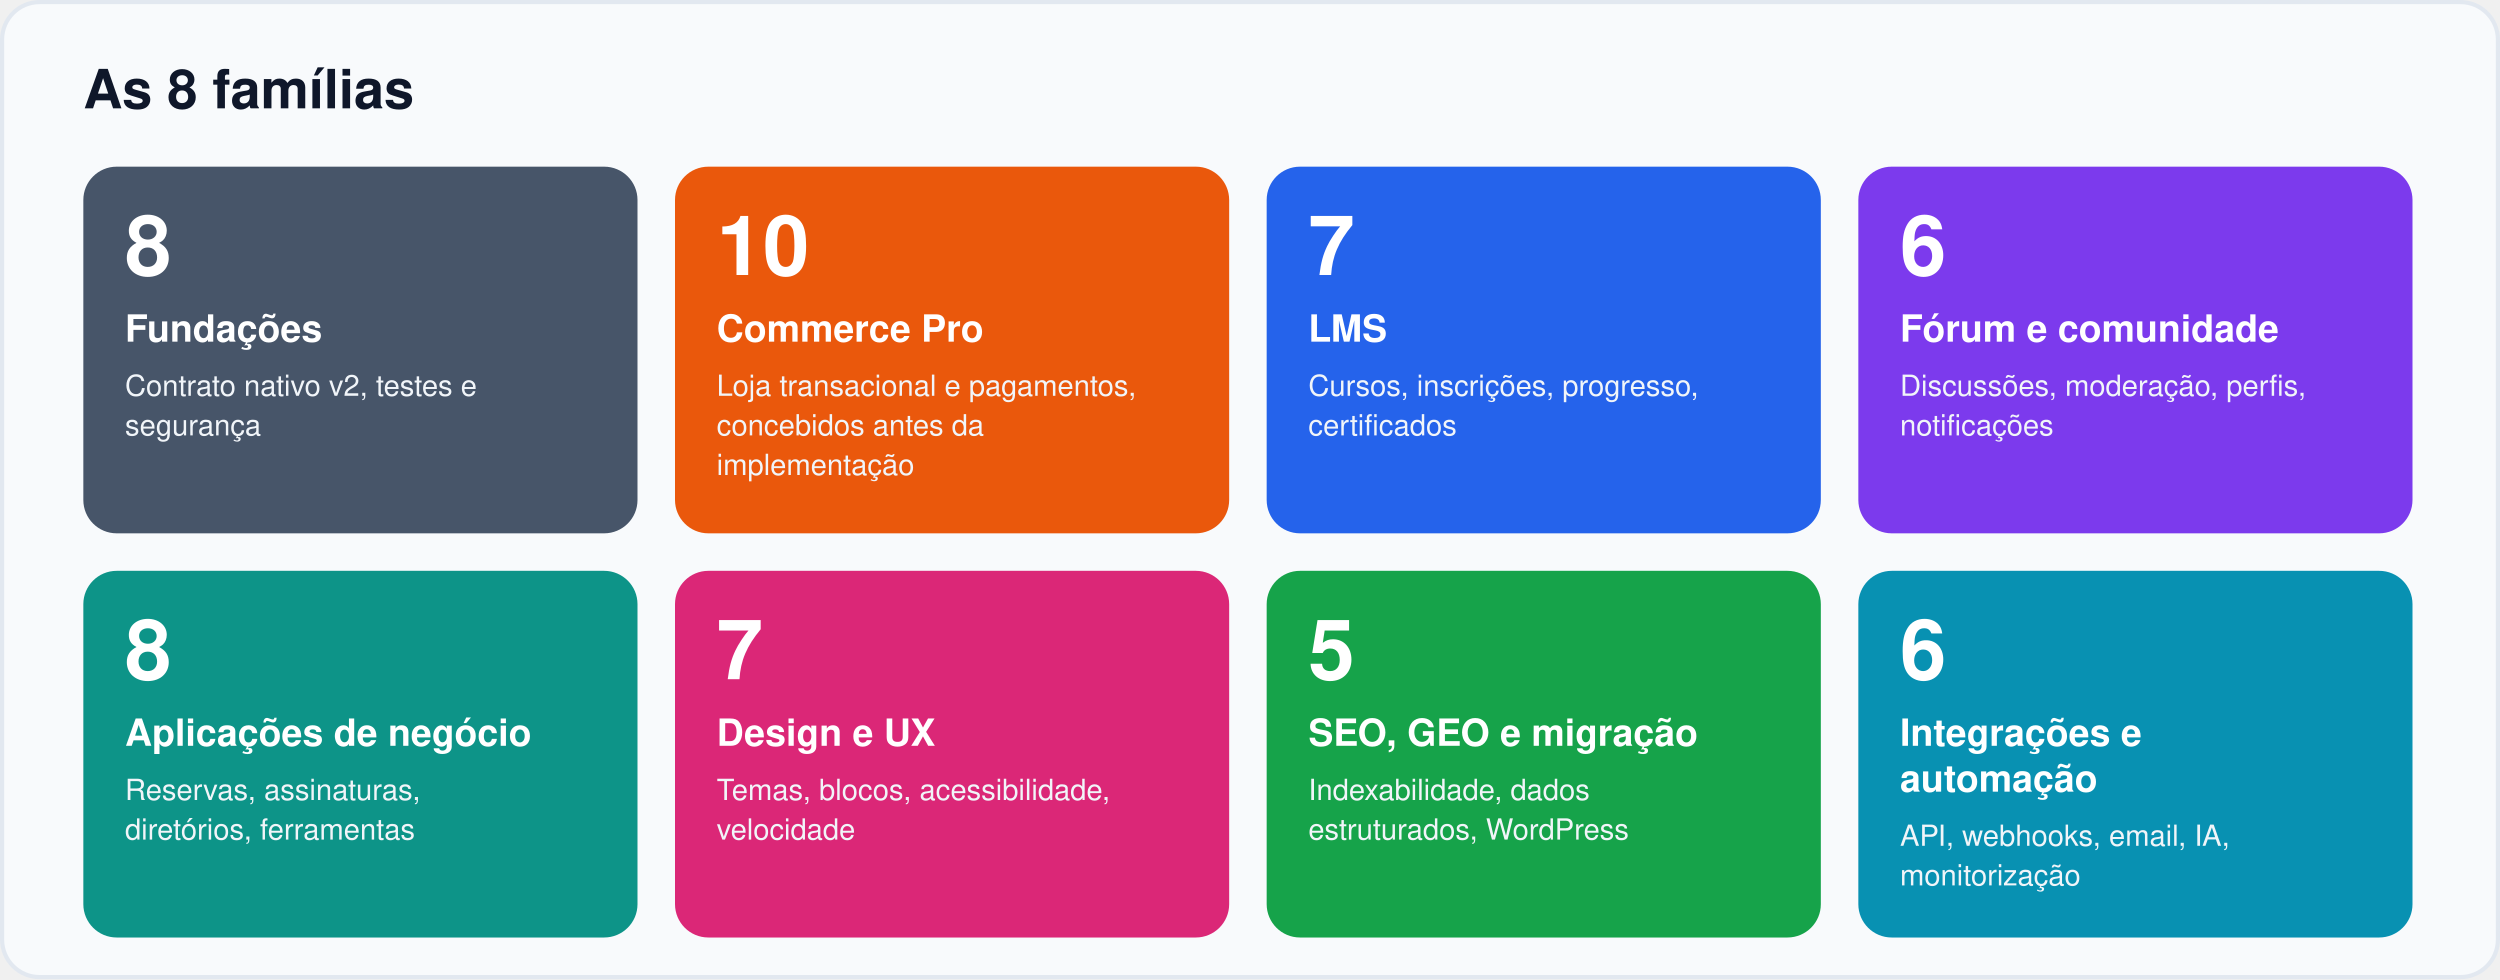
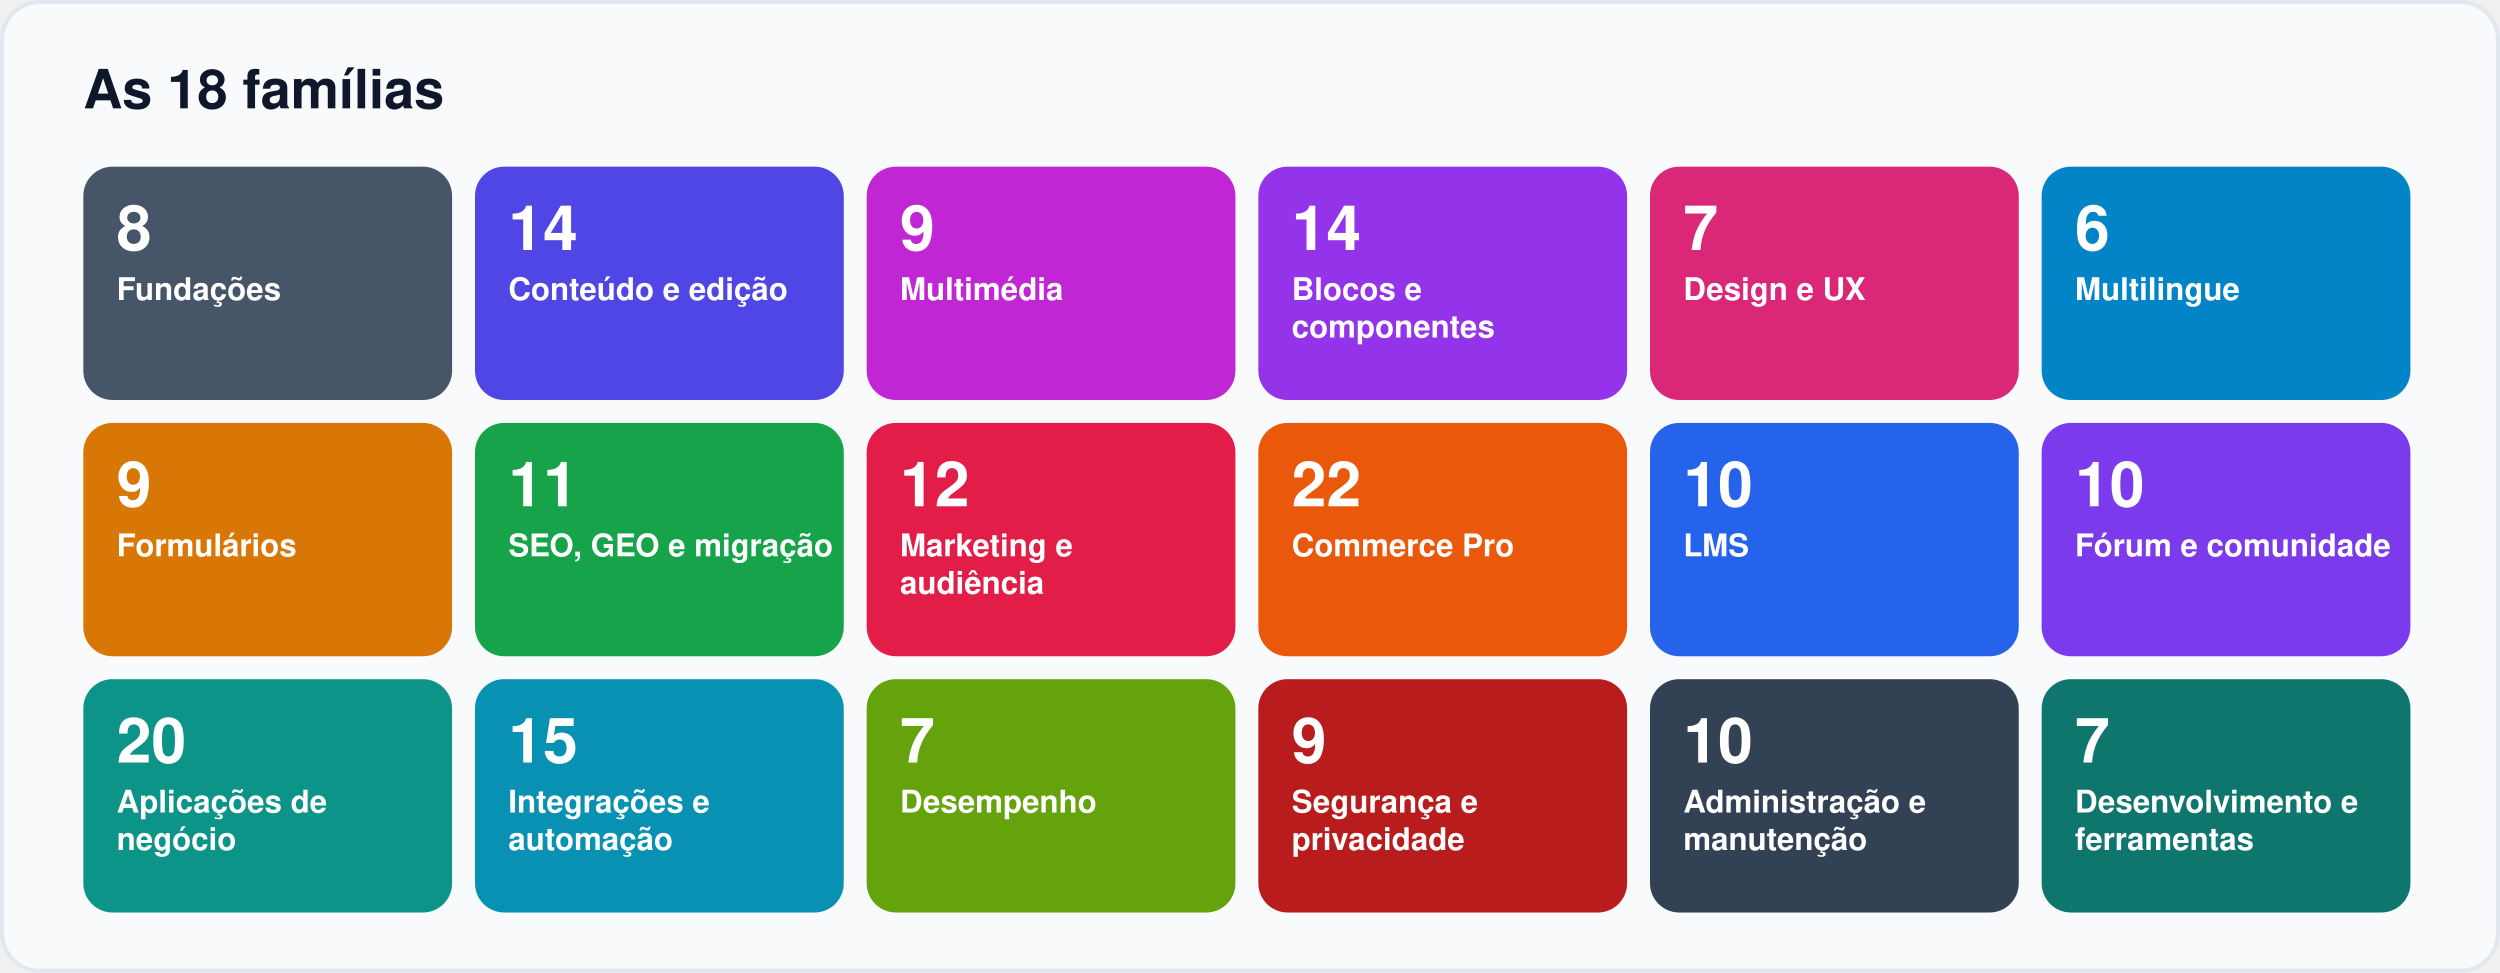
- <svg xmlns="http://www.w3.org/2000/svg" width="1200" height="470" viewBox="0 0 1200 470" role="img" aria-label="As 8 famílias">
-   <rect x="1" y="1" width="1198" height="468" rx="18" fill="#F8FAFC" stroke="#E2E8F0" stroke-width="2" />
+ <svg xmlns="http://www.w3.org/2000/svg" width="1200" height="467" viewBox="0 0 1200 467" role="img" aria-label="As 18 famílias">
+   <rect x="1" y="1" width="1198" height="465" rx="18" fill="#F8FAFC" stroke="#E2E8F0" stroke-width="2" />
  <text x="40" y="52" font-family="'Segoe UI', 'Helvetica Neue', Helvetica, Arial, sans-serif" font-size="26" font-weight="700" fill="#0F172A">
-     <tspan x="40" dy="0">As 8 famílias</tspan>
+     <tspan x="40" dy="0">As 18 famílias</tspan>
  </text>
-   <rect x="40" y="80" width="266" height="176" rx="16" fill="#475569" />
-   <text x="60" y="132" font-family="'Segoe UI', 'Helvetica Neue', Helvetica, Arial, sans-serif" font-size="40" font-weight="800" fill="#FFFFFF">
-     <tspan x="60" dy="0">8</tspan>
+   <rect x="40" y="80" width="177" height="112" rx="14" fill="#475569" />
+   <text x="56" y="120" font-family="'Segoe UI', 'Helvetica Neue', Helvetica, Arial, sans-serif" font-size="30" font-weight="800" fill="#FFFFFF">
+     <tspan x="56" dy="0">8</tspan>
  </text>
-   <text x="60" y="164" font-family="'Segoe UI', 'Helvetica Neue', Helvetica, Arial, sans-serif" font-size="18" font-weight="700" fill="#FFFFFF">
-     <tspan x="60" dy="0">Fundações</tspan>
+   <text x="56" y="144" font-family="'Segoe UI', 'Helvetica Neue', Helvetica, Arial, sans-serif" font-size="15" font-weight="700" fill="#FFFFFF">
+     <tspan x="56" dy="0">Fundações</tspan>
  </text>
-   <text x="60" y="190" font-family="'Segoe UI', 'Helvetica Neue', Helvetica, Arial, sans-serif" font-size="14" fill="#F1F5F9">
-     <tspan x="60" dy="0">Contrato nativo v2, testes e</tspan>
-     <tspan x="60" dy="19">segurança</tspan>
+   <rect x="228" y="80" width="177" height="112" rx="14" fill="#4F46E5" />
+   <text x="244" y="120" font-family="'Segoe UI', 'Helvetica Neue', Helvetica, Arial, sans-serif" font-size="30" font-weight="800" fill="#FFFFFF">
+     <tspan x="244" dy="0">14</tspan>
  </text>
-   <rect x="324" y="80" width="266" height="176" rx="16" fill="#EA580C" />
-   <text x="344" y="132" font-family="'Segoe UI', 'Helvetica Neue', Helvetica, Arial, sans-serif" font-size="40" font-weight="800" fill="#FFFFFF">
-     <tspan x="344" dy="0">10</tspan>
+   <text x="244" y="144" font-family="'Segoe UI', 'Helvetica Neue', Helvetica, Arial, sans-serif" font-size="15" font-weight="700" fill="#FFFFFF">
+     <tspan x="244" dy="0">Conteúdo e edição</tspan>
  </text>
-   <text x="344" y="164" font-family="'Segoe UI', 'Helvetica Neue', Helvetica, Arial, sans-serif" font-size="18" font-weight="700" fill="#FFFFFF">
-     <tspan x="344" dy="0">Commerce Pro</tspan>
+   <rect x="416" y="80" width="177" height="112" rx="14" fill="#C026D3" />
+   <text x="432" y="120" font-family="'Segoe UI', 'Helvetica Neue', Helvetica, Arial, sans-serif" font-size="30" font-weight="800" fill="#FFFFFF">
+     <tspan x="432" dy="0">9</tspan>
  </text>
-   <text x="344" y="190" font-family="'Segoe UI', 'Helvetica Neue', Helvetica, Arial, sans-serif" font-size="14" fill="#F1F5F9">
-     <tspan x="344" dy="0">Loja transacional e pagamentos,</tspan>
-     <tspan x="344" dy="19">concebidos antes da</tspan>
-     <tspan x="344" dy="19">implementação</tspan>
+   <text x="432" y="144" font-family="'Segoe UI', 'Helvetica Neue', Helvetica, Arial, sans-serif" font-size="15" font-weight="700" fill="#FFFFFF">
+     <tspan x="432" dy="0">Multimédia</tspan>
  </text>
-   <rect x="608" y="80" width="266" height="176" rx="16" fill="#2563EB" />
-   <text x="628" y="132" font-family="'Segoe UI', 'Helvetica Neue', Helvetica, Arial, sans-serif" font-size="40" font-weight="800" fill="#FFFFFF">
-     <tspan x="628" dy="0">7</tspan>
+   <rect x="604" y="80" width="177" height="112" rx="14" fill="#9333EA" />
+   <text x="620" y="120" font-family="'Segoe UI', 'Helvetica Neue', Helvetica, Arial, sans-serif" font-size="30" font-weight="800" fill="#FFFFFF">
+     <tspan x="620" dy="0">14</tspan>
  </text>
-   <text x="628" y="164" font-family="'Segoe UI', 'Helvetica Neue', Helvetica, Arial, sans-serif" font-size="18" font-weight="700" fill="#FFFFFF">
-     <tspan x="628" dy="0">LMS</tspan>
+   <text x="620" y="144" font-family="'Segoe UI', 'Helvetica Neue', Helvetica, Arial, sans-serif" font-size="15" font-weight="700" fill="#FFFFFF">
+     <tspan x="620" dy="0">Blocos e</tspan>
+     <tspan x="620" dy="18">componentes</tspan>
  </text>
-   <text x="628" y="190" font-family="'Segoe UI', 'Helvetica Neue', Helvetica, Arial, sans-serif" font-size="14" fill="#F1F5F9">
-     <tspan x="628" dy="0">Cursos, inscrições, progresso,</tspan>
-     <tspan x="628" dy="19">certificados</tspan>
+   <rect x="792" y="80" width="177" height="112" rx="14" fill="#DB2777" />
+   <text x="808" y="120" font-family="'Segoe UI', 'Helvetica Neue', Helvetica, Arial, sans-serif" font-size="30" font-weight="800" fill="#FFFFFF">
+     <tspan x="808" dy="0">7</tspan>
  </text>
-   <rect x="892" y="80" width="266" height="176" rx="16" fill="#7C3AED" />
-   <text x="912" y="132" font-family="'Segoe UI', 'Helvetica Neue', Helvetica, Arial, sans-serif" font-size="40" font-weight="800" fill="#FFFFFF">
-     <tspan x="912" dy="0">6</tspan>
+   <text x="808" y="144" font-family="'Segoe UI', 'Helvetica Neue', Helvetica, Arial, sans-serif" font-size="15" font-weight="700" fill="#FFFFFF">
+     <tspan x="808" dy="0">Design e UX</tspan>
  </text>
-   <text x="912" y="164" font-family="'Segoe UI', 'Helvetica Neue', Helvetica, Arial, sans-serif" font-size="18" font-weight="700" fill="#FFFFFF">
-     <tspan x="912" dy="0">Fórum e comunidade</tspan>
+   <rect x="980" y="80" width="177" height="112" rx="14" fill="#0284C7" />
+   <text x="996" y="120" font-family="'Segoe UI', 'Helvetica Neue', Helvetica, Arial, sans-serif" font-size="30" font-weight="800" fill="#FFFFFF">
+     <tspan x="996" dy="0">6</tspan>
  </text>
-   <text x="912" y="190" font-family="'Segoe UI', 'Helvetica Neue', Helvetica, Arial, sans-serif" font-size="14" fill="#F1F5F9">
-     <tspan x="912" dy="0">Discussões, moderação, perfis,</tspan>
-     <tspan x="912" dy="19">notificações</tspan>
+   <text x="996" y="144" font-family="'Segoe UI', 'Helvetica Neue', Helvetica, Arial, sans-serif" font-size="15" font-weight="700" fill="#FFFFFF">
+     <tspan x="996" dy="0">Multilingue</tspan>
  </text>
-   <rect x="40" y="274" width="266" height="176" rx="16" fill="#0D9488" />
-   <text x="60" y="326" font-family="'Segoe UI', 'Helvetica Neue', Helvetica, Arial, sans-serif" font-size="40" font-weight="800" fill="#FFFFFF">
-     <tspan x="60" dy="0">8</tspan>
+   <rect x="40" y="203" width="177" height="112" rx="14" fill="#D97706" />
+   <text x="56" y="243" font-family="'Segoe UI', 'Helvetica Neue', Helvetica, Arial, sans-serif" font-size="30" font-weight="800" fill="#FFFFFF">
+     <tspan x="56" dy="0">9</tspan>
  </text>
-   <text x="60" y="358" font-family="'Segoe UI', 'Helvetica Neue', Helvetica, Arial, sans-serif" font-size="18" font-weight="700" fill="#FFFFFF">
-     <tspan x="60" dy="0">Aplicações de negócio</tspan>
+   <text x="56" y="267" font-family="'Segoe UI', 'Helvetica Neue', Helvetica, Arial, sans-serif" font-size="15" font-weight="700" fill="#FFFFFF">
+     <tspan x="56" dy="0">Formulários</tspan>
  </text>
-   <text x="60" y="384" font-family="'Segoe UI', 'Helvetica Neue', Helvetica, Arial, sans-serif" font-size="14" fill="#F1F5F9">
-     <tspan x="60" dy="0">Reservas, assinaturas,</tspan>
-     <tspan x="60" dy="19">diretórios, ferramentas</tspan>
+   <rect x="228" y="203" width="177" height="112" rx="14" fill="#16A34A" />
+   <text x="244" y="243" font-family="'Segoe UI', 'Helvetica Neue', Helvetica, Arial, sans-serif" font-size="30" font-weight="800" fill="#FFFFFF">
+     <tspan x="244" dy="0">11</tspan>
  </text>
-   <rect x="324" y="274" width="266" height="176" rx="16" fill="#DB2777" />
-   <text x="344" y="326" font-family="'Segoe UI', 'Helvetica Neue', Helvetica, Arial, sans-serif" font-size="40" font-weight="800" fill="#FFFFFF">
-     <tspan x="344" dy="0">7</tspan>
+   <text x="244" y="267" font-family="'Segoe UI', 'Helvetica Neue', Helvetica, Arial, sans-serif" font-size="15" font-weight="700" fill="#FFFFFF">
+     <tspan x="244" dy="0">SEO, GEO e migração</tspan>
  </text>
-   <text x="344" y="358" font-family="'Segoe UI', 'Helvetica Neue', Helvetica, Arial, sans-serif" font-size="18" font-weight="700" fill="#FFFFFF">
-     <tspan x="344" dy="0">Design e UX</tspan>
+   <rect x="416" y="203" width="177" height="112" rx="14" fill="#E11D48" />
+   <text x="432" y="243" font-family="'Segoe UI', 'Helvetica Neue', Helvetica, Arial, sans-serif" font-size="30" font-weight="800" fill="#FFFFFF">
+     <tspan x="432" dy="0">12</tspan>
  </text>
-   <text x="344" y="384" font-family="'Segoe UI', 'Helvetica Neue', Helvetica, Arial, sans-serif" font-size="14" fill="#F1F5F9">
-     <tspan x="344" dy="0">Temas, blocos, acessibilidade,</tspan>
-     <tspan x="344" dy="19">velocidade</tspan>
+   <text x="432" y="267" font-family="'Segoe UI', 'Helvetica Neue', Helvetica, Arial, sans-serif" font-size="15" font-weight="700" fill="#FFFFFF">
+     <tspan x="432" dy="0">Marketing e</tspan>
+     <tspan x="432" dy="18">audiência</tspan>
  </text>
-   <rect x="608" y="274" width="266" height="176" rx="16" fill="#16A34A" />
-   <text x="628" y="326" font-family="'Segoe UI', 'Helvetica Neue', Helvetica, Arial, sans-serif" font-size="40" font-weight="800" fill="#FFFFFF">
-     <tspan x="628" dy="0">5</tspan>
+   <rect x="604" y="203" width="177" height="112" rx="14" fill="#EA580C" />
+   <text x="620" y="243" font-family="'Segoe UI', 'Helvetica Neue', Helvetica, Arial, sans-serif" font-size="30" font-weight="800" fill="#FFFFFF">
+     <tspan x="620" dy="0">22</tspan>
  </text>
-   <text x="628" y="358" font-family="'Segoe UI', 'Helvetica Neue', Helvetica, Arial, sans-serif" font-size="18" font-weight="700" fill="#FFFFFF">
-     <tspan x="628" dy="0">SEO, GEO e migração</tspan>
+   <text x="620" y="267" font-family="'Segoe UI', 'Helvetica Neue', Helvetica, Arial, sans-serif" font-size="15" font-weight="700" fill="#FFFFFF">
+     <tspan x="620" dy="0">Commerce Pro</tspan>
  </text>
-   <text x="628" y="384" font-family="'Segoe UI', 'Helvetica Neue', Helvetica, Arial, sans-serif" font-size="14" fill="#F1F5F9">
-     <tspan x="628" dy="0">Indexabilidade, dados</tspan>
-     <tspan x="628" dy="19">estruturados, WordPress</tspan>
+   <rect x="792" y="203" width="177" height="112" rx="14" fill="#2563EB" />
+   <text x="808" y="243" font-family="'Segoe UI', 'Helvetica Neue', Helvetica, Arial, sans-serif" font-size="30" font-weight="800" fill="#FFFFFF">
+     <tspan x="808" dy="0">10</tspan>
  </text>
-   <rect x="892" y="274" width="266" height="176" rx="16" fill="#0891B2" />
-   <text x="912" y="326" font-family="'Segoe UI', 'Helvetica Neue', Helvetica, Arial, sans-serif" font-size="40" font-weight="800" fill="#FFFFFF">
-     <tspan x="912" dy="0">6</tspan>
+   <text x="808" y="267" font-family="'Segoe UI', 'Helvetica Neue', Helvetica, Arial, sans-serif" font-size="15" font-weight="700" fill="#FFFFFF">
+     <tspan x="808" dy="0">LMS</tspan>
  </text>
-   <text x="912" y="358" font-family="'Segoe UI', 'Helvetica Neue', Helvetica, Arial, sans-serif" font-size="18" font-weight="700" fill="#FFFFFF">
-     <tspan x="912" dy="0">Integrações e</tspan>
-     <tspan x="912" dy="22">automação</tspan>
+   <rect x="980" y="203" width="177" height="112" rx="14" fill="#7C3AED" />
+   <text x="996" y="243" font-family="'Segoe UI', 'Helvetica Neue', Helvetica, Arial, sans-serif" font-size="30" font-weight="800" fill="#FFFFFF">
+     <tspan x="996" dy="0">10</tspan>
  </text>
-   <text x="912" y="406" font-family="'Segoe UI', 'Helvetica Neue', Helvetica, Arial, sans-serif" font-size="14" fill="#F1F5F9">
-     <tspan x="912" dy="0">API, webhooks, email, IA,</tspan>
-     <tspan x="912" dy="19">monitorização</tspan>
+   <text x="996" y="267" font-family="'Segoe UI', 'Helvetica Neue', Helvetica, Arial, sans-serif" font-size="15" font-weight="700" fill="#FFFFFF">
+     <tspan x="996" dy="0">Fórum e comunidade</tspan>
+   </text>
+   <rect x="40" y="326" width="177" height="112" rx="14" fill="#0D9488" />
+   <text x="56" y="366" font-family="'Segoe UI', 'Helvetica Neue', Helvetica, Arial, sans-serif" font-size="30" font-weight="800" fill="#FFFFFF">
+     <tspan x="56" dy="0">20</tspan>
+   </text>
+   <text x="56" y="390" font-family="'Segoe UI', 'Helvetica Neue', Helvetica, Arial, sans-serif" font-size="15" font-weight="700" fill="#FFFFFF">
+     <tspan x="56" dy="0">Aplicações de</tspan>
+     <tspan x="56" dy="18">negócio</tspan>
+   </text>
+   <rect x="228" y="326" width="177" height="112" rx="14" fill="#0891B2" />
+   <text x="244" y="366" font-family="'Segoe UI', 'Helvetica Neue', Helvetica, Arial, sans-serif" font-size="30" font-weight="800" fill="#FFFFFF">
+     <tspan x="244" dy="0">15</tspan>
+   </text>
+   <text x="244" y="390" font-family="'Segoe UI', 'Helvetica Neue', Helvetica, Arial, sans-serif" font-size="15" font-weight="700" fill="#FFFFFF">
+     <tspan x="244" dy="0">Integrações e</tspan>
+     <tspan x="244" dy="18">automação</tspan>
+   </text>
+   <rect x="416" y="326" width="177" height="112" rx="14" fill="#65A30D" />
+   <text x="432" y="366" font-family="'Segoe UI', 'Helvetica Neue', Helvetica, Arial, sans-serif" font-size="30" font-weight="800" fill="#FFFFFF">
+     <tspan x="432" dy="0">7</tspan>
+   </text>
+   <text x="432" y="390" font-family="'Segoe UI', 'Helvetica Neue', Helvetica, Arial, sans-serif" font-size="15" font-weight="700" fill="#FFFFFF">
+     <tspan x="432" dy="0">Desempenho</tspan>
+   </text>
+   <rect x="604" y="326" width="177" height="112" rx="14" fill="#B91C1C" />
+   <text x="620" y="366" font-family="'Segoe UI', 'Helvetica Neue', Helvetica, Arial, sans-serif" font-size="30" font-weight="800" fill="#FFFFFF">
+     <tspan x="620" dy="0">9</tspan>
+   </text>
+   <text x="620" y="390" font-family="'Segoe UI', 'Helvetica Neue', Helvetica, Arial, sans-serif" font-size="15" font-weight="700" fill="#FFFFFF">
+     <tspan x="620" dy="0">Segurança e</tspan>
+     <tspan x="620" dy="18">privacidade</tspan>
+   </text>
+   <rect x="792" y="326" width="177" height="112" rx="14" fill="#334155" />
+   <text x="808" y="366" font-family="'Segoe UI', 'Helvetica Neue', Helvetica, Arial, sans-serif" font-size="30" font-weight="800" fill="#FFFFFF">
+     <tspan x="808" dy="0">10</tspan>
+   </text>
+   <text x="808" y="390" font-family="'Segoe UI', 'Helvetica Neue', Helvetica, Arial, sans-serif" font-size="15" font-weight="700" fill="#FFFFFF">
+     <tspan x="808" dy="0">Administração e</tspan>
+     <tspan x="808" dy="18">manutenção</tspan>
+   </text>
+   <rect x="980" y="326" width="177" height="112" rx="14" fill="#0F766E" />
+   <text x="996" y="366" font-family="'Segoe UI', 'Helvetica Neue', Helvetica, Arial, sans-serif" font-size="30" font-weight="800" fill="#FFFFFF">
+     <tspan x="996" dy="0">7</tspan>
+   </text>
+   <text x="996" y="390" font-family="'Segoe UI', 'Helvetica Neue', Helvetica, Arial, sans-serif" font-size="15" font-weight="700" fill="#FFFFFF">
+     <tspan x="996" dy="0">Desenvolvimento e</tspan>
+     <tspan x="996" dy="18">ferramentas</tspan>
  </text>
</svg>
